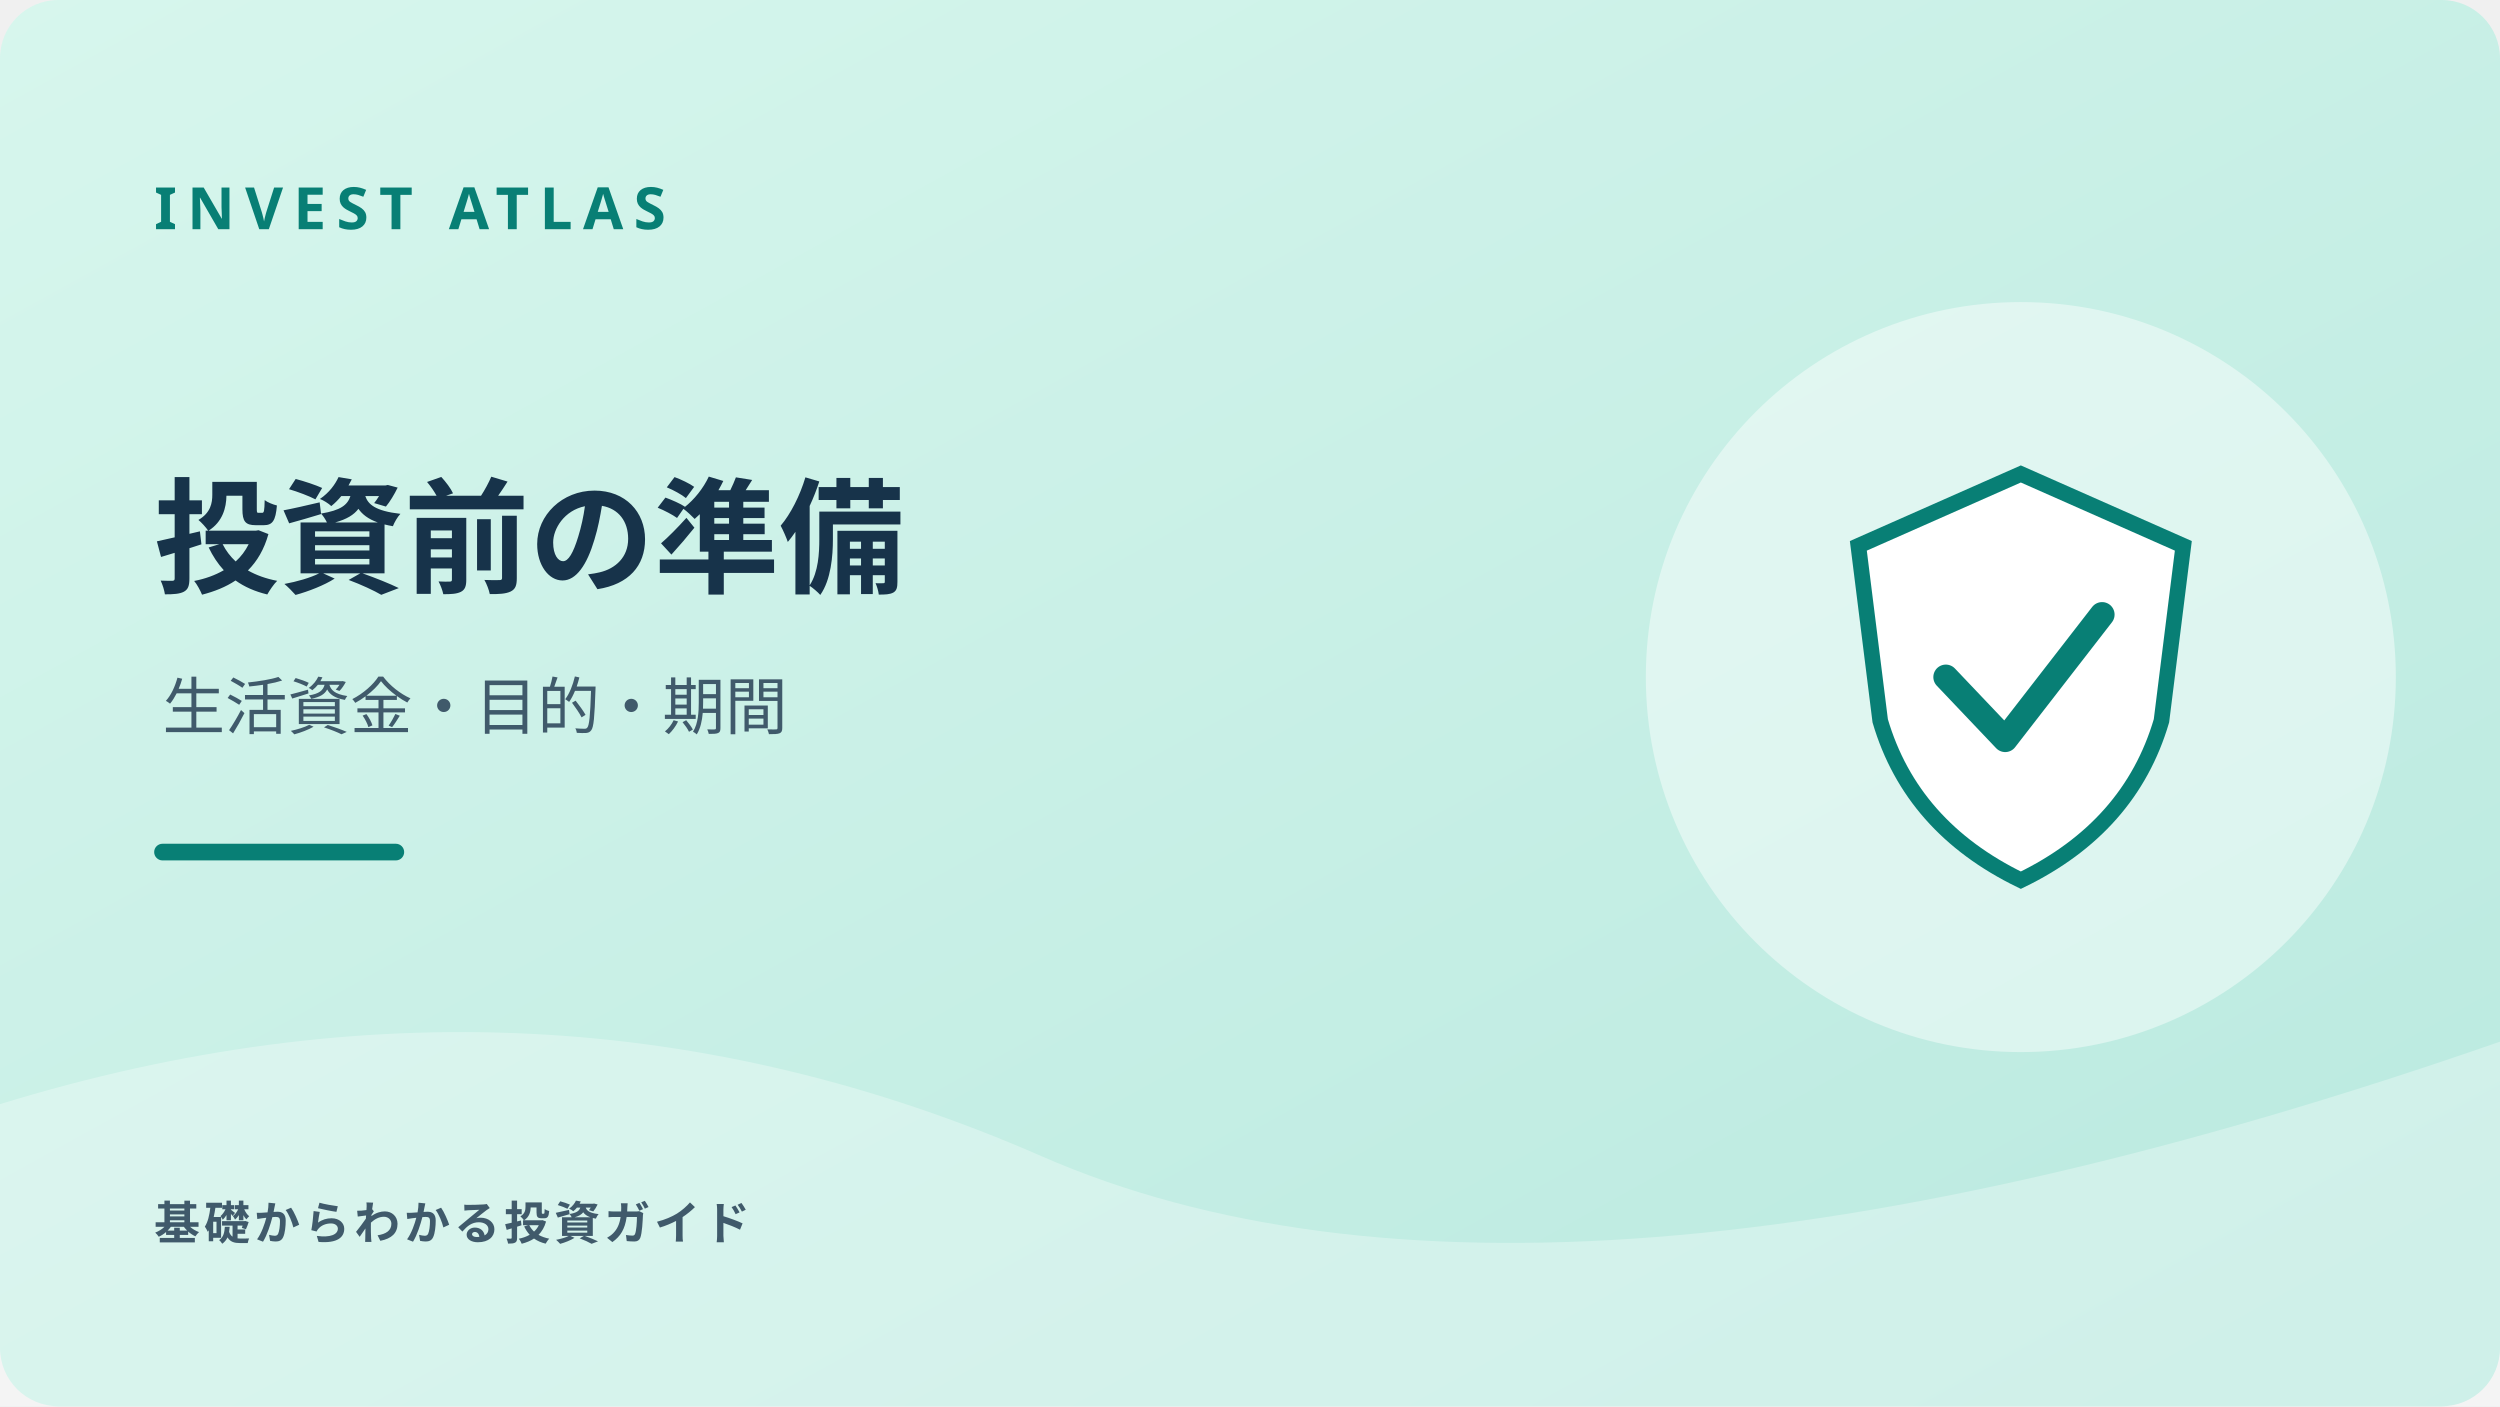
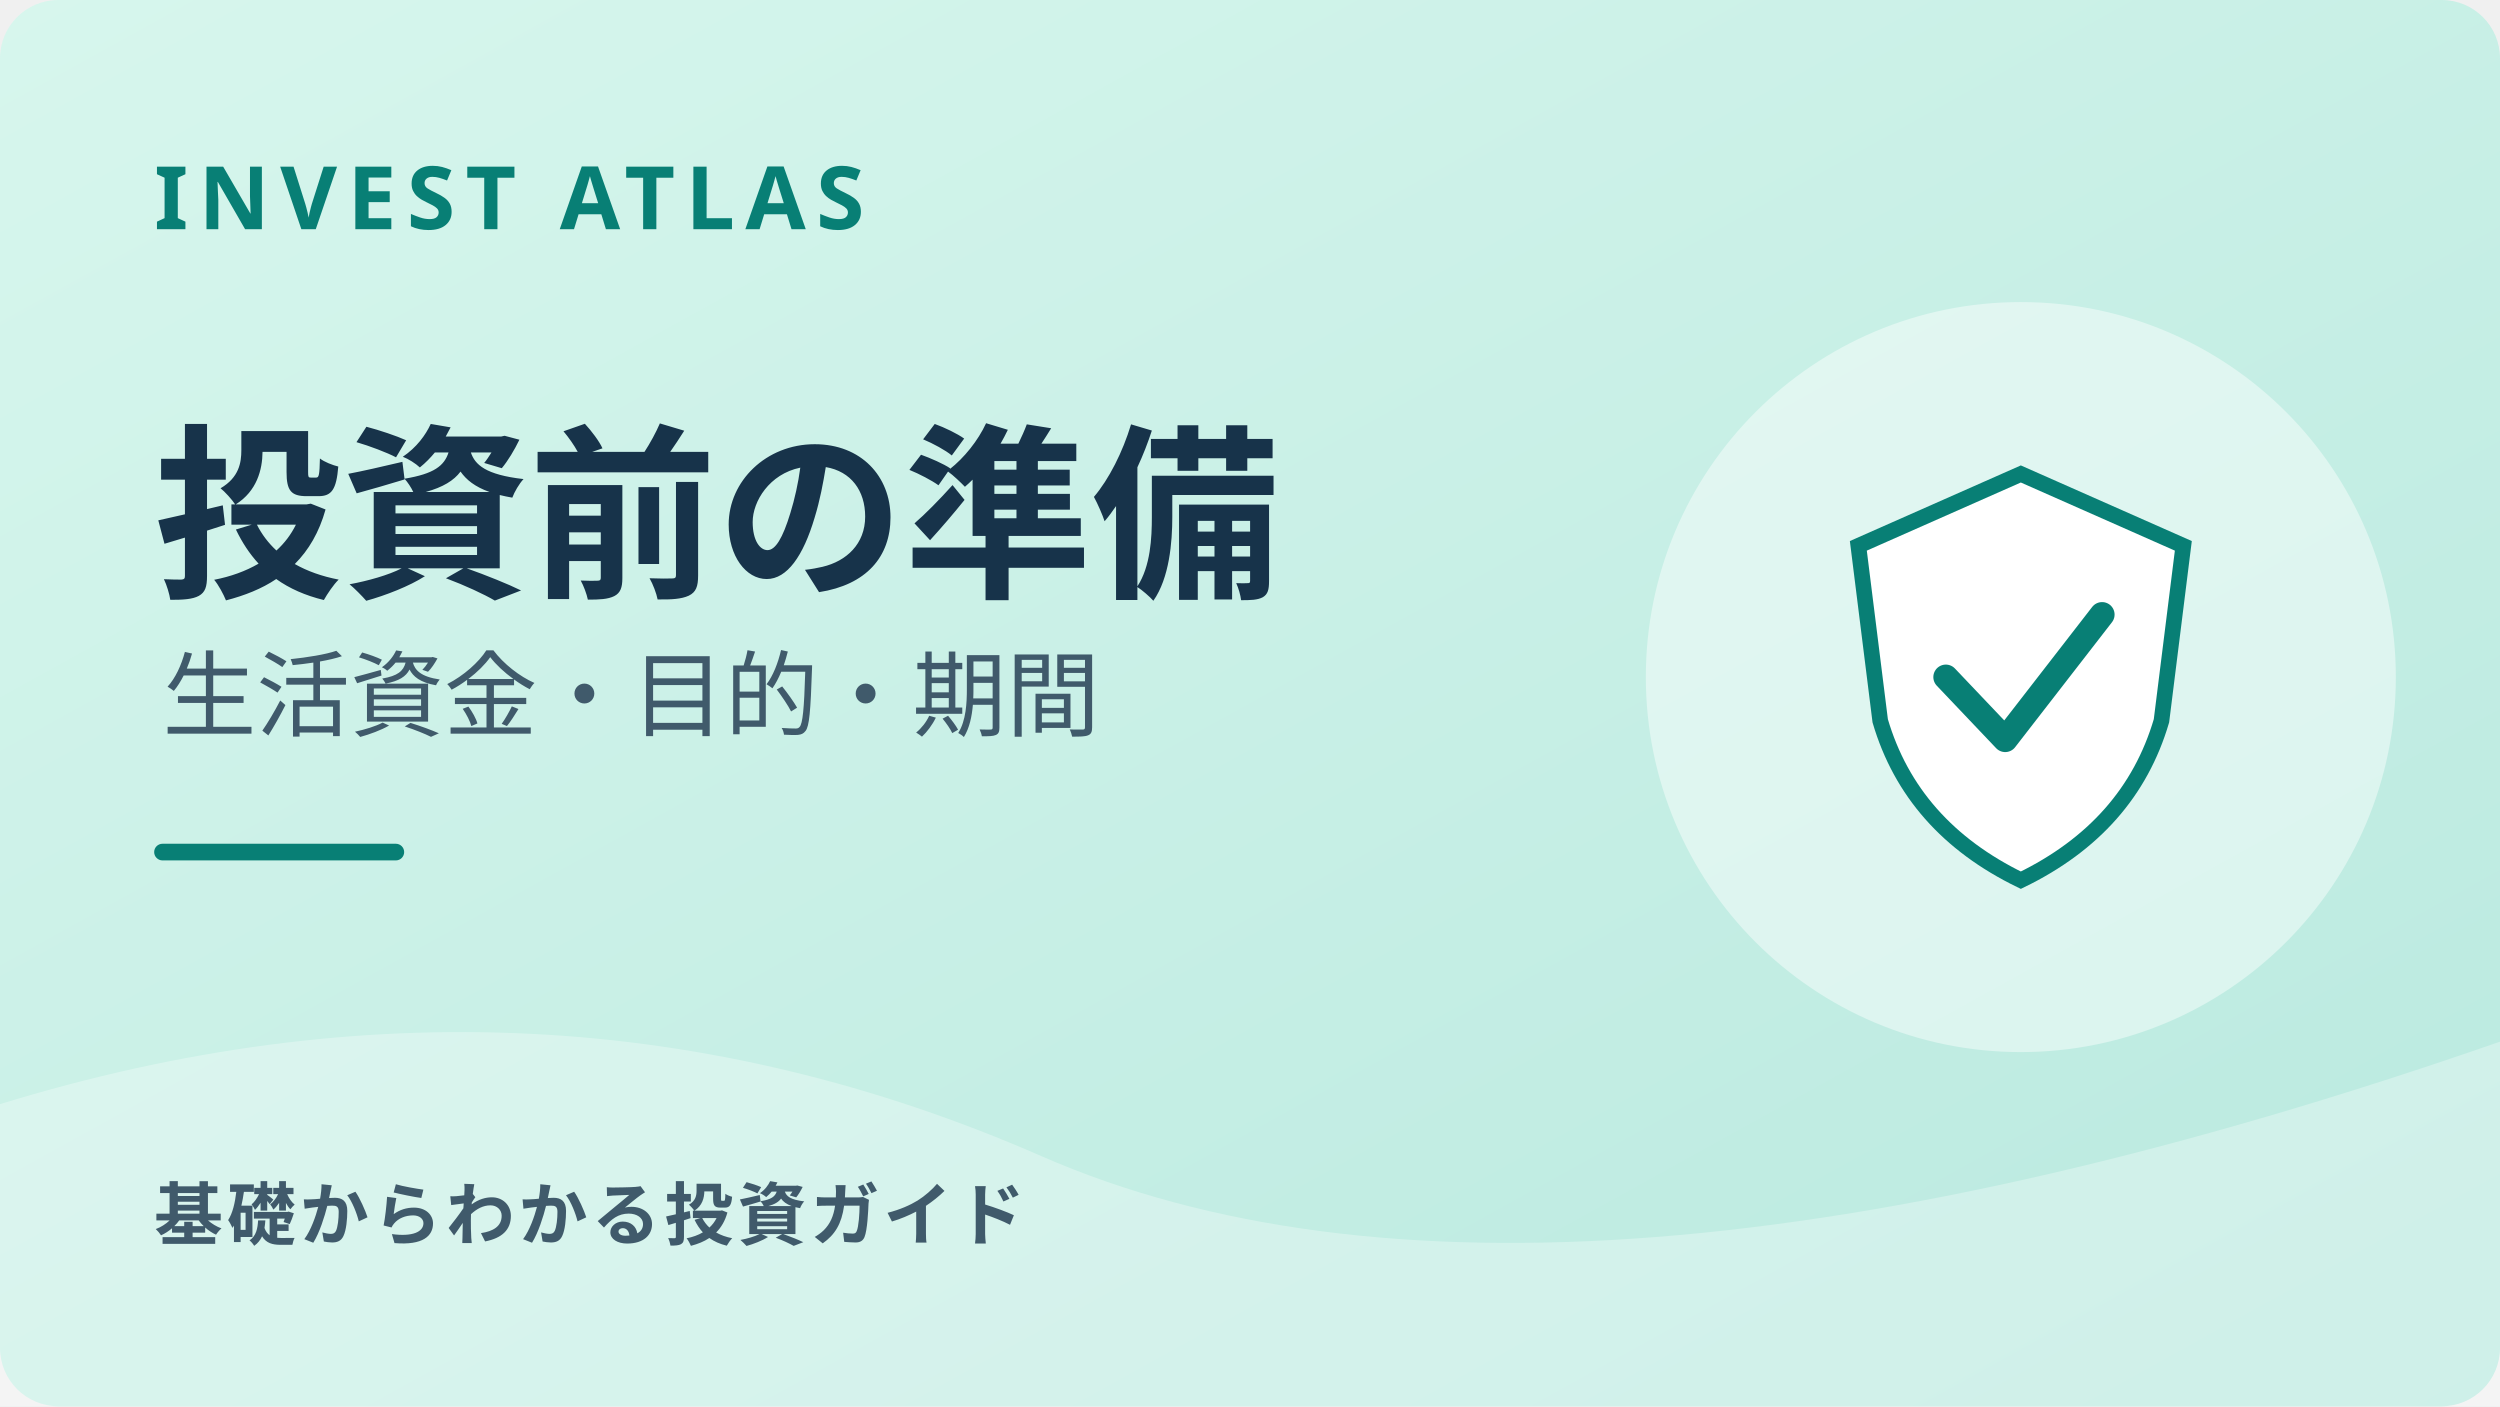
<svg xmlns="http://www.w3.org/2000/svg" width="1200" height="675" viewBox="0 0 1200 675">
  <defs>
    <linearGradient id="g" x1="0" y1="0" x2="1" y2="1">
      <stop stop-color="#d7f6ed" />
      <stop offset="1" stop-color="#b9e9df" />
    </linearGradient>
  </defs>
  <rect width="1200" height="675" rx="28" fill="url(#g)" />
  <circle cx="970" cy="325" r="180" fill="#fff" opacity=".45" />
  <path d="M0 530 Q260 450 500 555 T1200 500 V675 H0Z" fill="#fff" opacity=".3" />
-   <text x="74" y="110" font-family="system-ui,sans-serif" font-size="28" font-weight="800" letter-spacing="5" fill="#087f75">INVEST ATLAS</text>
-   <text x="74" y="280" font-family="system-ui,sans-serif" font-size="60" font-weight="800" fill="#17334a">投資前の準備</text>
-   <text x="78" y="350" font-family="system-ui,sans-serif" font-size="30" fill="#405a6b">生活資金・目的・期間</text>
+   <text x="74" y="110" font-family="system-ui,sans-serif" font-size="42" font-weight="800" letter-spacing="5" fill="#087f75">INVEST ATLAS</text>
+   <text x="74" y="280" font-family="system-ui,sans-serif" font-size="90" font-weight="800" fill="#17334a">投資前の準備</text>
+   <text x="78" y="350" font-family="system-ui,sans-serif" font-size="45" fill="#405a6b">生活資金・目的・期間</text>
  <rect x="74" y="405" width="120" height="8" rx="4" fill="#087f75" />
  <g transform="translate(970 325) scale(1.5)">
    <path d="M0 -65 L52 -42 L45 14 Q35 48 0 65 Q-35 48 -45 14 L-52 -42 Z" fill="#fff" stroke="#087f75" stroke-width="5" />
    <path d="M-24 0 L-5 20 L26 -20" fill="none" stroke="#087f75" stroke-width="8" stroke-linecap="round" stroke-linejoin="round" />
  </g>
-   <text x="74" y="595" font-family="system-ui,sans-serif" font-size="22" font-weight="700" letter-spacing="2" fill="#405a6b">基礎からわかる投資ガイド</text>
+   <text x="74" y="595" font-family="system-ui,sans-serif" font-size="33" font-weight="700" letter-spacing="2" fill="#405a6b">基礎からわかる投資ガイド</text>
</svg>
